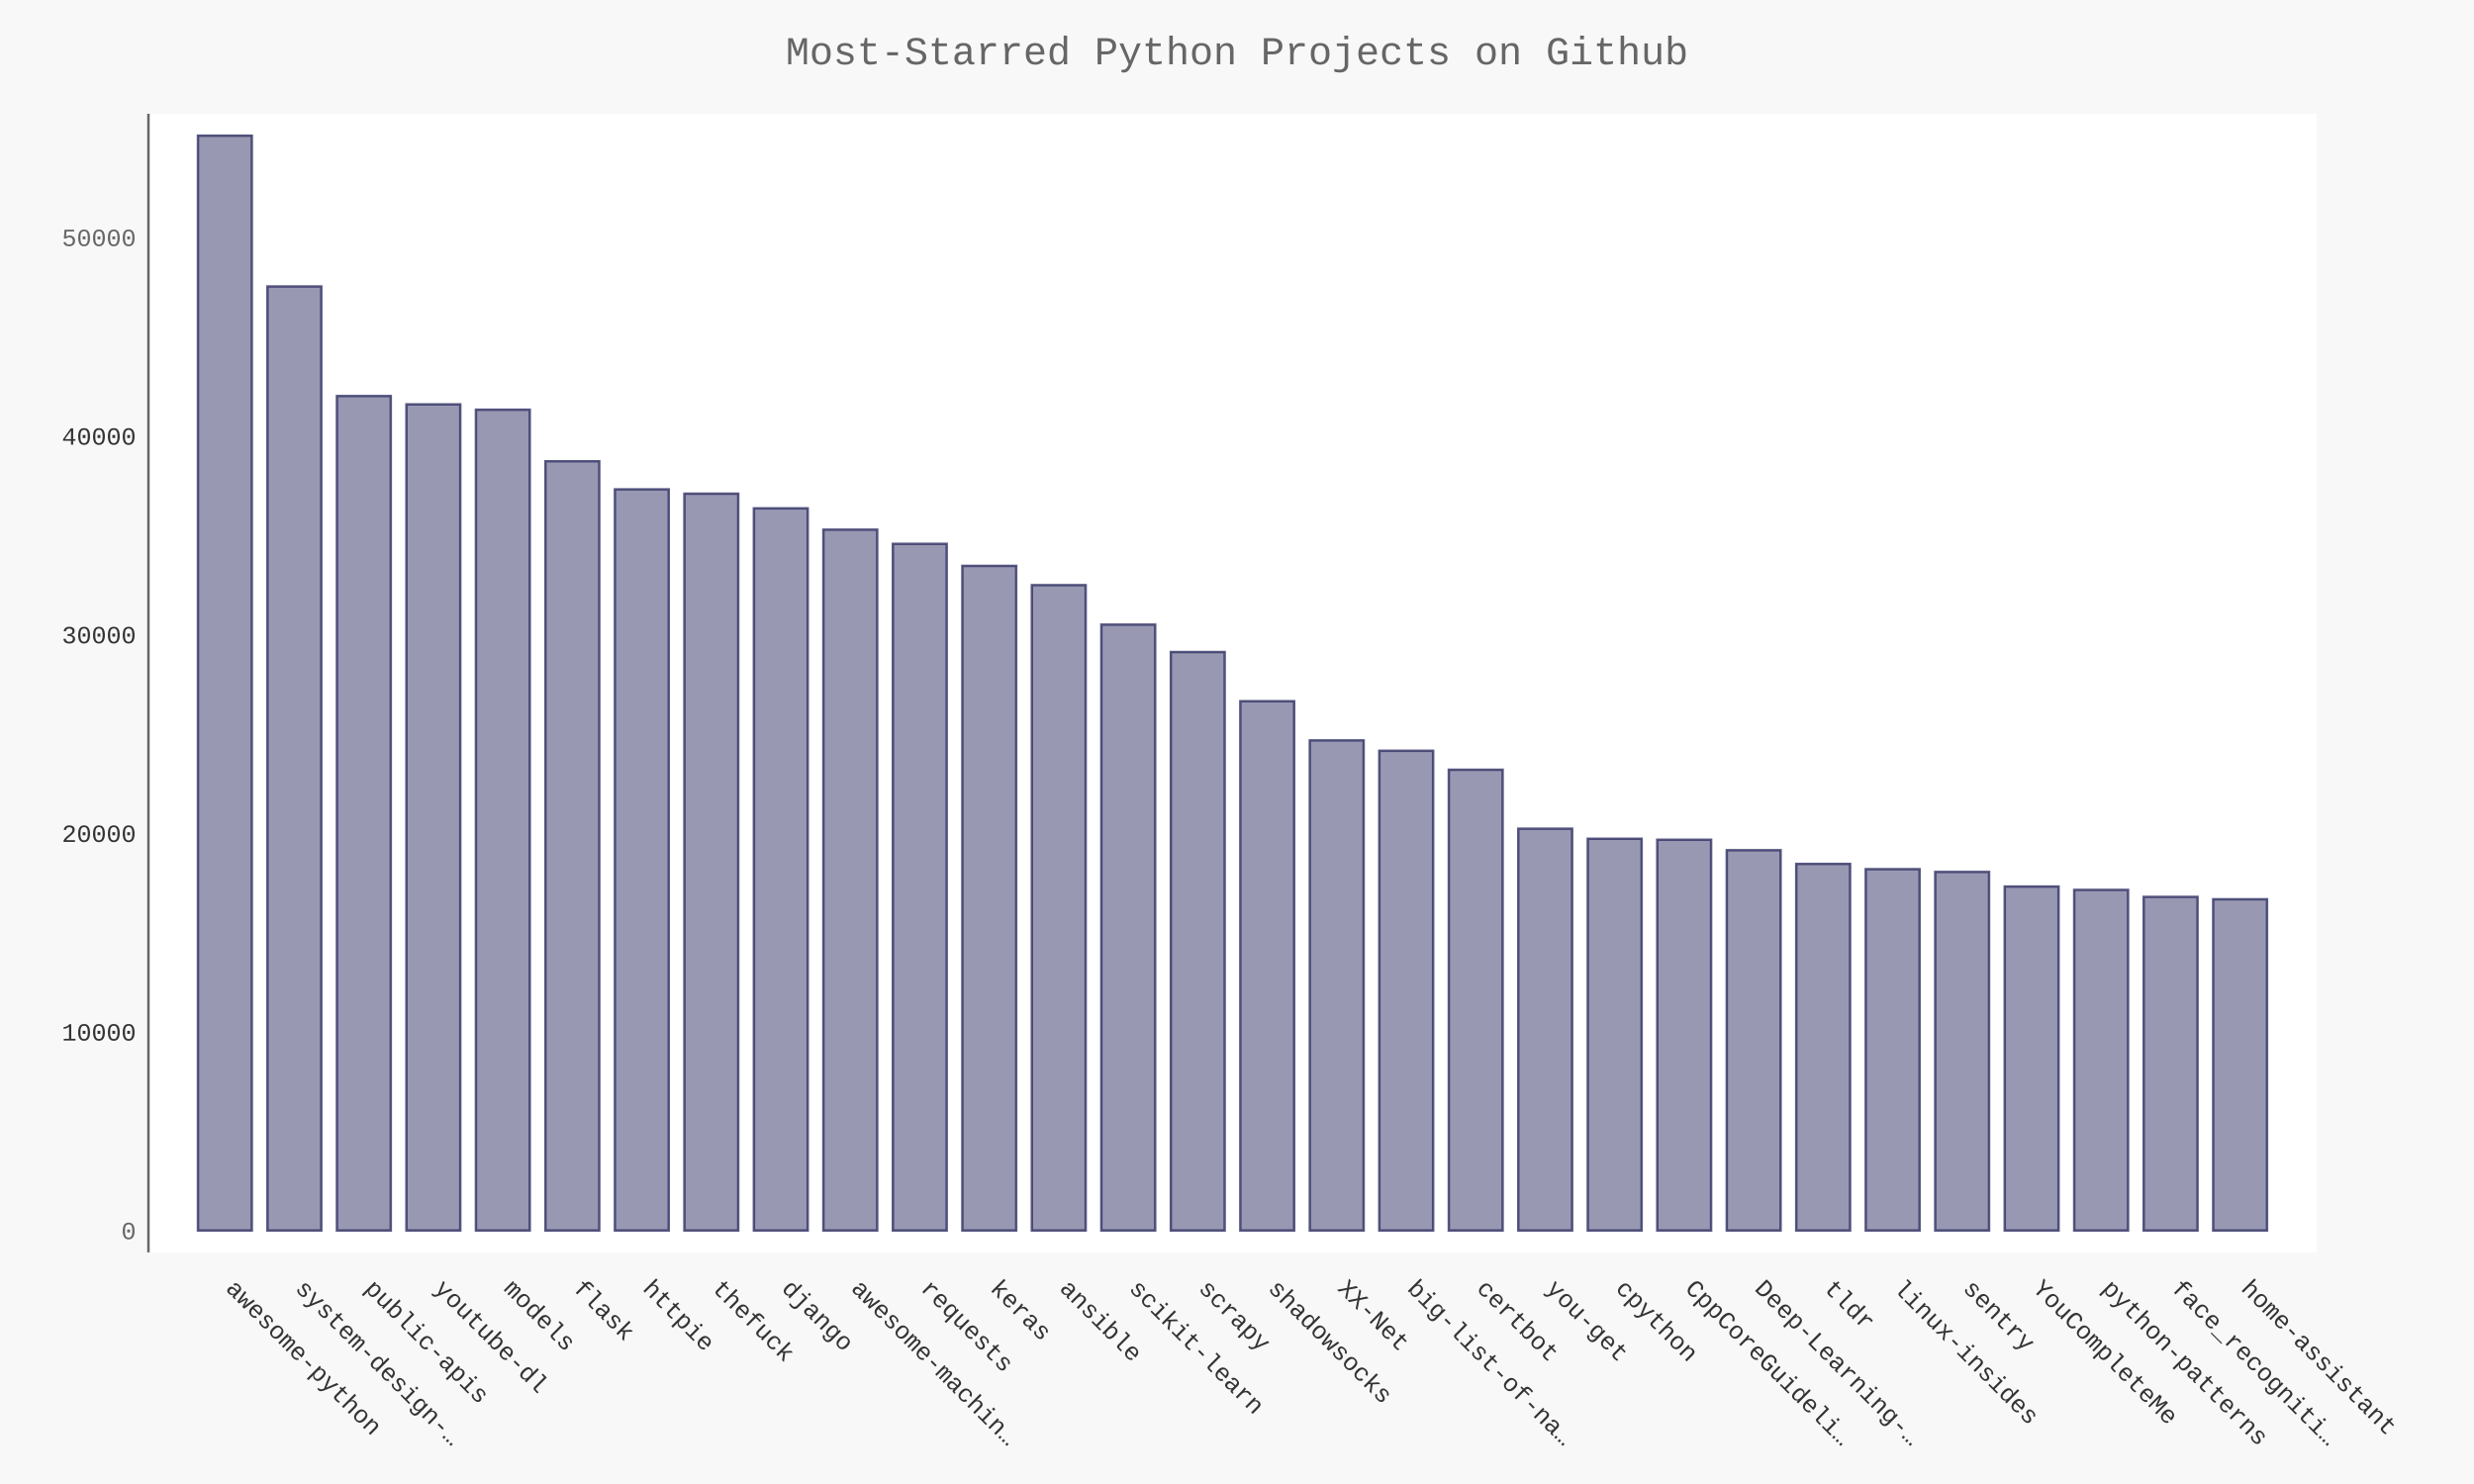
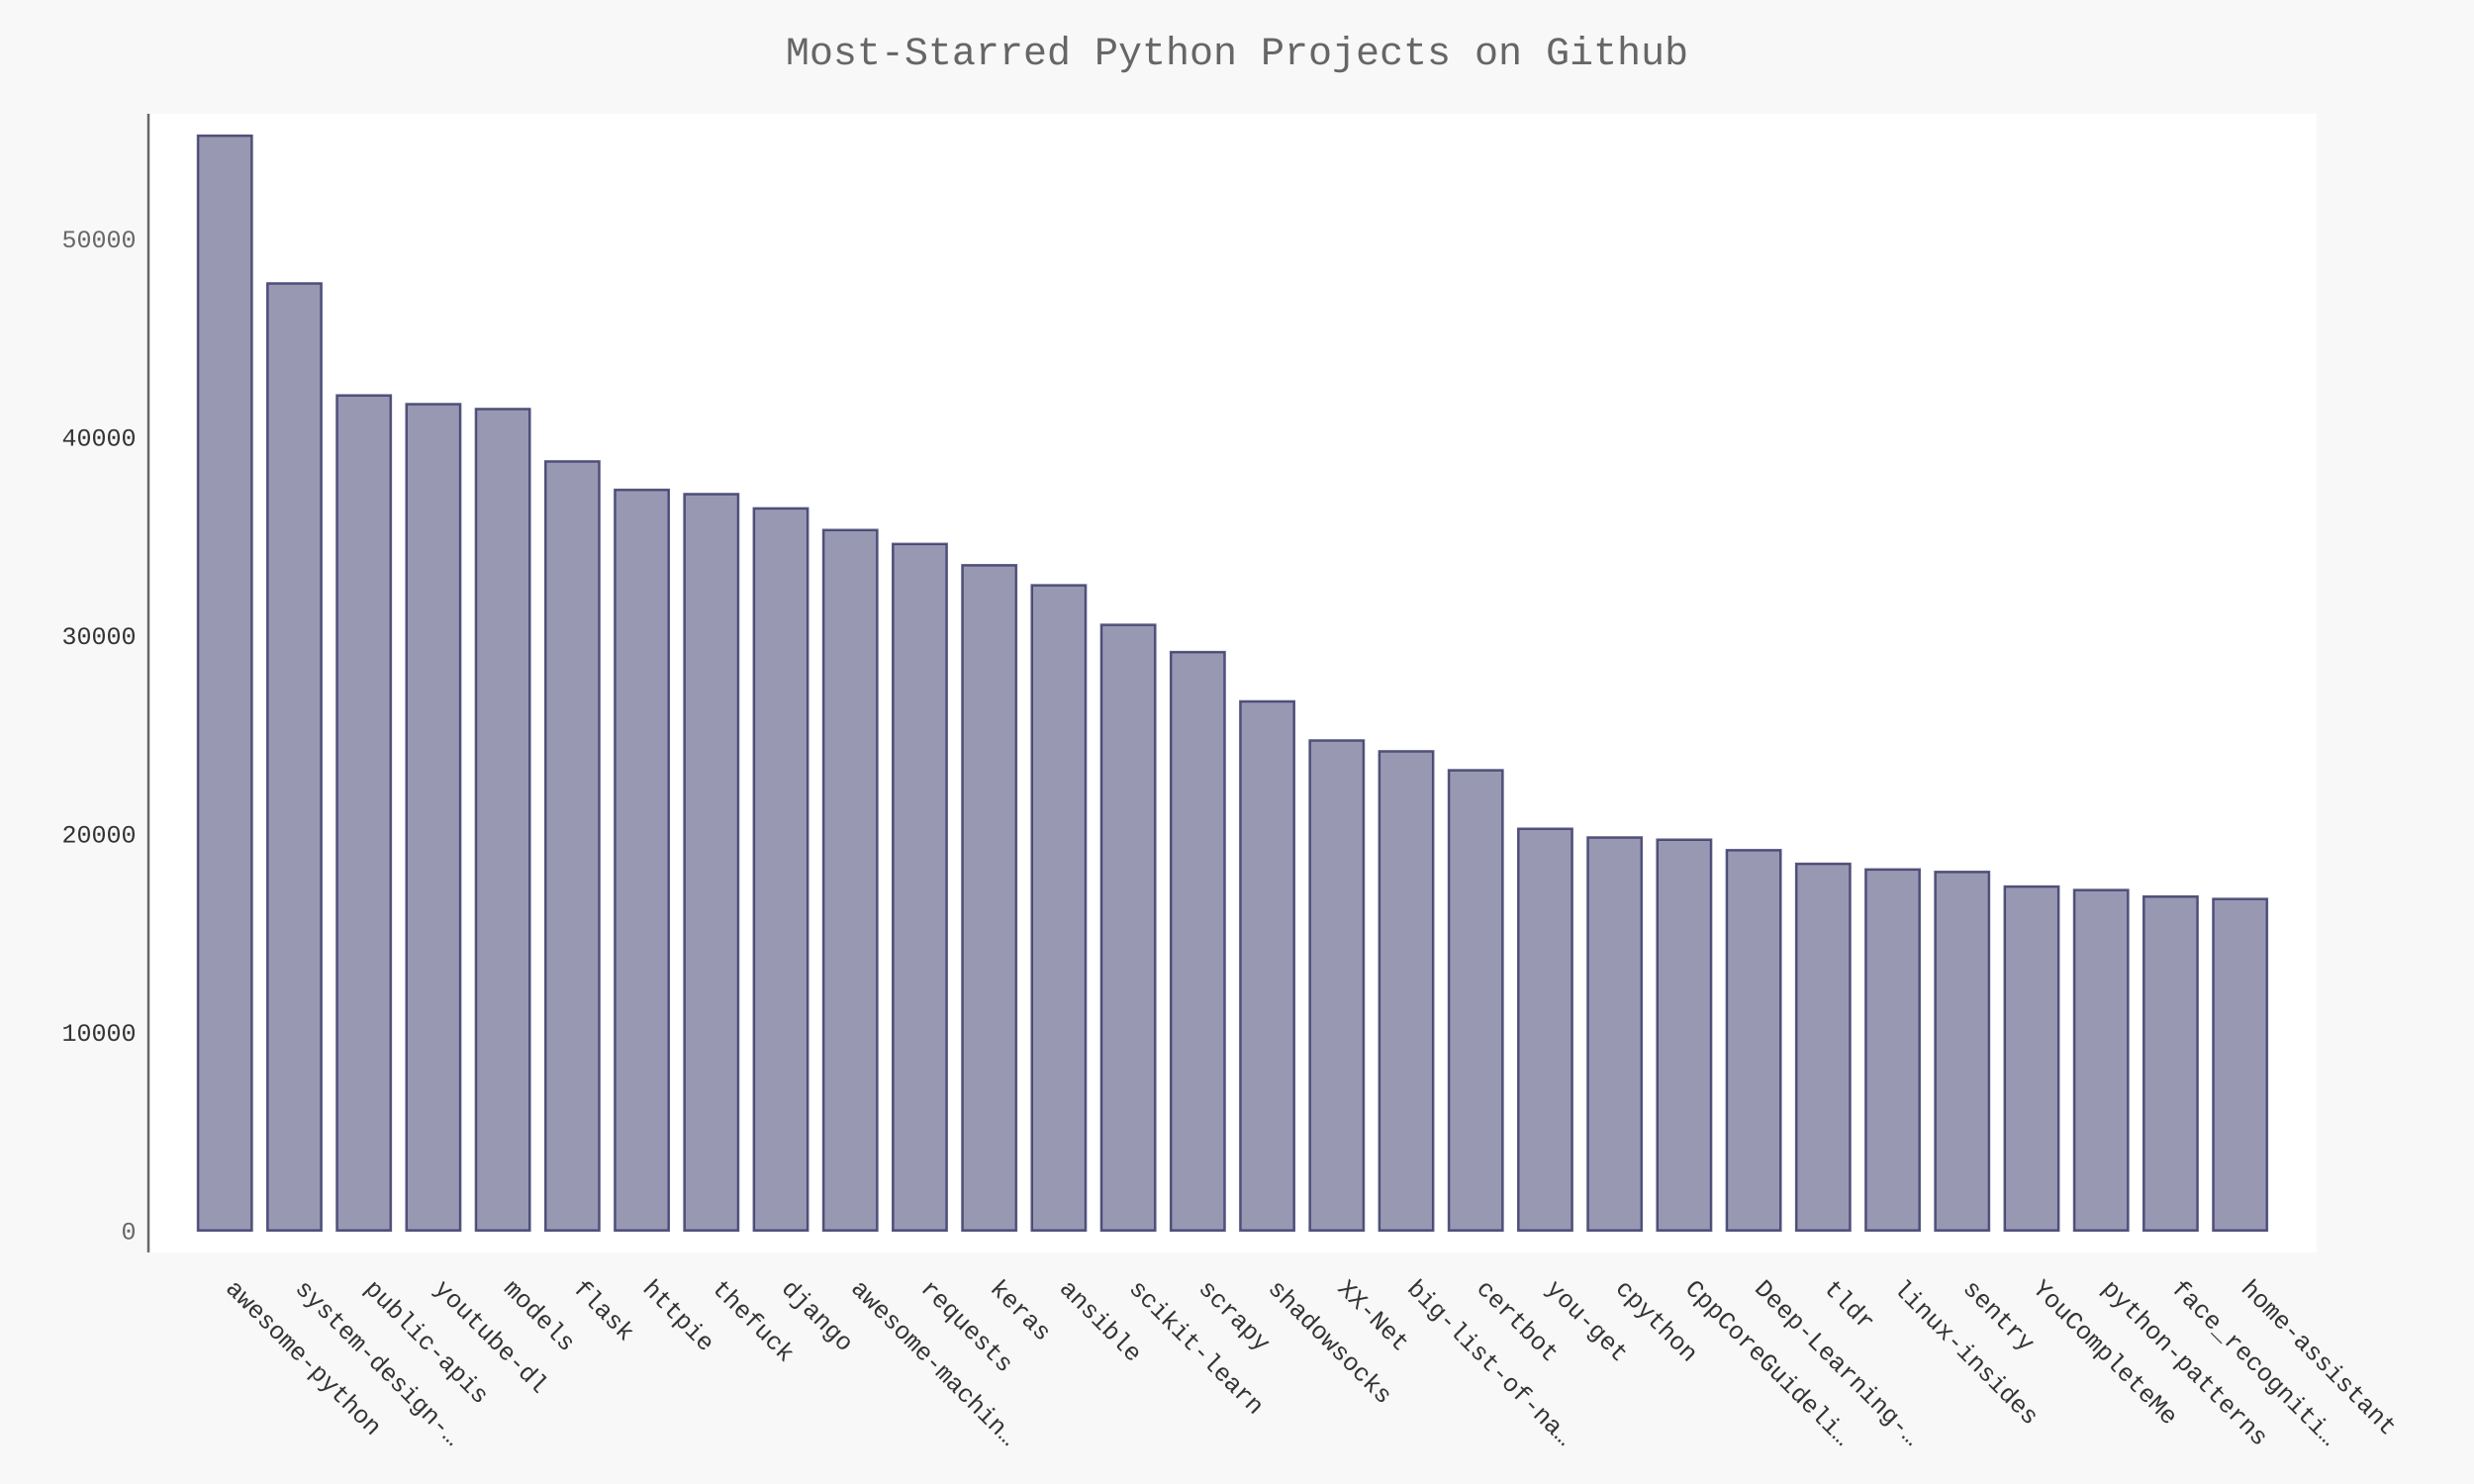
- <svg xmlns="http://www.w3.org/2000/svg" xmlns:xlink="http://www.w3.org/1999/xlink" class="pygal-chart" id="chart-6ec3aaa0-fa7e-4723-b931-1891cf53481b" viewBox="0 0 1000 600">
+ <svg xmlns="http://www.w3.org/2000/svg" xmlns:xlink="http://www.w3.org/1999/xlink" class="pygal-chart" id="chart-f69057b7-a9e9-4792-810e-74a436ed1f37" viewBox="0 0 1000 600">
  <defs>
-     <style type="text/css">#chart-6ec3aaa0-fa7e-4723-b931-1891cf53481b{-webkit-user-select:none;-webkit-font-smoothing:antialiased;font-family:Consolas,"Liberation Mono",Menlo,Courier,monospace}#chart-6ec3aaa0-fa7e-4723-b931-1891cf53481b .title{font-family:Consolas,"Liberation Mono",Menlo,Courier,monospace;font-size:16px}#chart-6ec3aaa0-fa7e-4723-b931-1891cf53481b .legends .legend text{font-family:Consolas,"Liberation Mono",Menlo,Courier,monospace;font-size:14px}#chart-6ec3aaa0-fa7e-4723-b931-1891cf53481b .axis text{font-family:Consolas,"Liberation Mono",Menlo,Courier,monospace;font-size:10px}#chart-6ec3aaa0-fa7e-4723-b931-1891cf53481b .axis text.major{font-family:Consolas,"Liberation Mono",Menlo,Courier,monospace;font-size:10px}#chart-6ec3aaa0-fa7e-4723-b931-1891cf53481b .text-overlay text.value{font-family:Consolas,"Liberation Mono",Menlo,Courier,monospace;font-size:16px}#chart-6ec3aaa0-fa7e-4723-b931-1891cf53481b .text-overlay text.label{font-family:Consolas,"Liberation Mono",Menlo,Courier,monospace;font-size:10px}#chart-6ec3aaa0-fa7e-4723-b931-1891cf53481b .tooltip{font-family:Consolas,"Liberation Mono",Menlo,Courier,monospace;font-size:14px}#chart-6ec3aaa0-fa7e-4723-b931-1891cf53481b text.no_data{font-family:Consolas,"Liberation Mono",Menlo,Courier,monospace;font-size:64px}
- #chart-6ec3aaa0-fa7e-4723-b931-1891cf53481b{background-color:#f8f8f8}#chart-6ec3aaa0-fa7e-4723-b931-1891cf53481b path,#chart-6ec3aaa0-fa7e-4723-b931-1891cf53481b line,#chart-6ec3aaa0-fa7e-4723-b931-1891cf53481b rect,#chart-6ec3aaa0-fa7e-4723-b931-1891cf53481b circle{-webkit-transition:250ms ease-in;-moz-transition:250ms ease-in;transition:250ms ease-in}#chart-6ec3aaa0-fa7e-4723-b931-1891cf53481b .graph &gt; .background{fill:#f8f8f8}#chart-6ec3aaa0-fa7e-4723-b931-1891cf53481b .plot &gt; .background{fill:#ffffff}#chart-6ec3aaa0-fa7e-4723-b931-1891cf53481b .graph{fill:#333}#chart-6ec3aaa0-fa7e-4723-b931-1891cf53481b text.no_data{fill:#666}#chart-6ec3aaa0-fa7e-4723-b931-1891cf53481b .title{fill:#666}#chart-6ec3aaa0-fa7e-4723-b931-1891cf53481b .legends .legend text{fill:#333}#chart-6ec3aaa0-fa7e-4723-b931-1891cf53481b .legends .legend:hover text{fill:#666}#chart-6ec3aaa0-fa7e-4723-b931-1891cf53481b .axis .line{stroke:#666}#chart-6ec3aaa0-fa7e-4723-b931-1891cf53481b .axis .guide.line{stroke:rgba(0,0,0,0.5)}#chart-6ec3aaa0-fa7e-4723-b931-1891cf53481b .axis .major.line{stroke:#333}#chart-6ec3aaa0-fa7e-4723-b931-1891cf53481b .axis text.major{fill:#666}#chart-6ec3aaa0-fa7e-4723-b931-1891cf53481b .axis.y .guides:hover .guide.line,#chart-6ec3aaa0-fa7e-4723-b931-1891cf53481b .line-graph .axis.x .guides:hover .guide.line,#chart-6ec3aaa0-fa7e-4723-b931-1891cf53481b .stackedline-graph .axis.x .guides:hover .guide.line,#chart-6ec3aaa0-fa7e-4723-b931-1891cf53481b .xy-graph .axis.x .guides:hover .guide.line{stroke:#666}#chart-6ec3aaa0-fa7e-4723-b931-1891cf53481b .axis .guides:hover text{fill:#666}#chart-6ec3aaa0-fa7e-4723-b931-1891cf53481b .reactive{fill-opacity:.5;stroke-opacity:.8}#chart-6ec3aaa0-fa7e-4723-b931-1891cf53481b .ci{stroke:#333}#chart-6ec3aaa0-fa7e-4723-b931-1891cf53481b .reactive.active,#chart-6ec3aaa0-fa7e-4723-b931-1891cf53481b .active .reactive{fill-opacity:.9;stroke-opacity:.9;stroke-width:4}#chart-6ec3aaa0-fa7e-4723-b931-1891cf53481b .ci .reactive.active{stroke-width:1.5}#chart-6ec3aaa0-fa7e-4723-b931-1891cf53481b .series text{fill:#666}#chart-6ec3aaa0-fa7e-4723-b931-1891cf53481b .tooltip rect{fill:#ffffff;stroke:#666;-webkit-transition:opacity 250ms ease-in;-moz-transition:opacity 250ms ease-in;transition:opacity 250ms ease-in}#chart-6ec3aaa0-fa7e-4723-b931-1891cf53481b .tooltip .label{fill:#333}#chart-6ec3aaa0-fa7e-4723-b931-1891cf53481b .tooltip .label{fill:#333}#chart-6ec3aaa0-fa7e-4723-b931-1891cf53481b .tooltip .legend{font-size:.8em;fill:rgba(0,0,0,0.5)}#chart-6ec3aaa0-fa7e-4723-b931-1891cf53481b .tooltip .x_label{font-size:.6em;fill:#666}#chart-6ec3aaa0-fa7e-4723-b931-1891cf53481b .tooltip .xlink{font-size:.5em;text-decoration:underline}#chart-6ec3aaa0-fa7e-4723-b931-1891cf53481b .tooltip .value{font-size:1.5em}#chart-6ec3aaa0-fa7e-4723-b931-1891cf53481b .bound{font-size:.5em}#chart-6ec3aaa0-fa7e-4723-b931-1891cf53481b .max-value{font-size:.75em;fill:rgba(0,0,0,0.5)}#chart-6ec3aaa0-fa7e-4723-b931-1891cf53481b .map-element{fill:#ffffff;stroke:rgba(0,0,0,0.5) !important}#chart-6ec3aaa0-fa7e-4723-b931-1891cf53481b .map-element .reactive{fill-opacity:inherit;stroke-opacity:inherit}#chart-6ec3aaa0-fa7e-4723-b931-1891cf53481b .color-0,#chart-6ec3aaa0-fa7e-4723-b931-1891cf53481b .color-0 a:visited{stroke:#333366;fill:#333366}#chart-6ec3aaa0-fa7e-4723-b931-1891cf53481b .text-overlay .color-0 text{fill:black}
- #chart-6ec3aaa0-fa7e-4723-b931-1891cf53481b text.no_data{text-anchor:middle}#chart-6ec3aaa0-fa7e-4723-b931-1891cf53481b .guide.line{fill:none}#chart-6ec3aaa0-fa7e-4723-b931-1891cf53481b .centered{text-anchor:middle}#chart-6ec3aaa0-fa7e-4723-b931-1891cf53481b .title{text-anchor:middle}#chart-6ec3aaa0-fa7e-4723-b931-1891cf53481b .legends .legend text{fill-opacity:1}#chart-6ec3aaa0-fa7e-4723-b931-1891cf53481b .axis.x text{text-anchor:middle}#chart-6ec3aaa0-fa7e-4723-b931-1891cf53481b .axis.x:not(.web) text[transform]{text-anchor:start}#chart-6ec3aaa0-fa7e-4723-b931-1891cf53481b .axis.x:not(.web) text[transform].backwards{text-anchor:end}#chart-6ec3aaa0-fa7e-4723-b931-1891cf53481b .axis.y text{text-anchor:end}#chart-6ec3aaa0-fa7e-4723-b931-1891cf53481b .axis.y text[transform].backwards{text-anchor:start}#chart-6ec3aaa0-fa7e-4723-b931-1891cf53481b .axis.y2 text{text-anchor:start}#chart-6ec3aaa0-fa7e-4723-b931-1891cf53481b .axis.y2 text[transform].backwards{text-anchor:end}#chart-6ec3aaa0-fa7e-4723-b931-1891cf53481b .axis .guide.line{stroke-dasharray:4,4}#chart-6ec3aaa0-fa7e-4723-b931-1891cf53481b .axis .major.guide.line{stroke-dasharray:6,6}#chart-6ec3aaa0-fa7e-4723-b931-1891cf53481b .horizontal .axis.y .guide.line,#chart-6ec3aaa0-fa7e-4723-b931-1891cf53481b .horizontal .axis.y2 .guide.line,#chart-6ec3aaa0-fa7e-4723-b931-1891cf53481b .vertical .axis.x .guide.line{opacity:0}#chart-6ec3aaa0-fa7e-4723-b931-1891cf53481b .horizontal .axis.always_show .guide.line,#chart-6ec3aaa0-fa7e-4723-b931-1891cf53481b .vertical .axis.always_show .guide.line{opacity:1 !important}#chart-6ec3aaa0-fa7e-4723-b931-1891cf53481b .axis.y .guides:hover .guide.line,#chart-6ec3aaa0-fa7e-4723-b931-1891cf53481b .axis.y2 .guides:hover .guide.line,#chart-6ec3aaa0-fa7e-4723-b931-1891cf53481b .axis.x .guides:hover .guide.line{opacity:1}#chart-6ec3aaa0-fa7e-4723-b931-1891cf53481b .axis .guides:hover text{opacity:1}#chart-6ec3aaa0-fa7e-4723-b931-1891cf53481b .nofill{fill:none}#chart-6ec3aaa0-fa7e-4723-b931-1891cf53481b .subtle-fill{fill-opacity:.2}#chart-6ec3aaa0-fa7e-4723-b931-1891cf53481b .dot{stroke-width:1px;fill-opacity:1}#chart-6ec3aaa0-fa7e-4723-b931-1891cf53481b .dot.active{stroke-width:5px}#chart-6ec3aaa0-fa7e-4723-b931-1891cf53481b .dot.negative{fill:transparent}#chart-6ec3aaa0-fa7e-4723-b931-1891cf53481b text,#chart-6ec3aaa0-fa7e-4723-b931-1891cf53481b tspan{stroke:none !important}#chart-6ec3aaa0-fa7e-4723-b931-1891cf53481b .series text.active{opacity:1}#chart-6ec3aaa0-fa7e-4723-b931-1891cf53481b .tooltip rect{fill-opacity:.95;stroke-width:.5}#chart-6ec3aaa0-fa7e-4723-b931-1891cf53481b .tooltip text{fill-opacity:1}#chart-6ec3aaa0-fa7e-4723-b931-1891cf53481b .showable{visibility:hidden}#chart-6ec3aaa0-fa7e-4723-b931-1891cf53481b .showable.shown{visibility:visible}#chart-6ec3aaa0-fa7e-4723-b931-1891cf53481b .gauge-background{fill:rgba(229,229,229,1);stroke:none}#chart-6ec3aaa0-fa7e-4723-b931-1891cf53481b .bg-lines{stroke:#f8f8f8;stroke-width:2px}</style>
+     <style type="text/css">#chart-f69057b7-a9e9-4792-810e-74a436ed1f37{-webkit-user-select:none;-webkit-font-smoothing:antialiased;font-family:Consolas,"Liberation Mono",Menlo,Courier,monospace}#chart-f69057b7-a9e9-4792-810e-74a436ed1f37 .title{font-family:Consolas,"Liberation Mono",Menlo,Courier,monospace;font-size:16px}#chart-f69057b7-a9e9-4792-810e-74a436ed1f37 .legends .legend text{font-family:Consolas,"Liberation Mono",Menlo,Courier,monospace;font-size:14px}#chart-f69057b7-a9e9-4792-810e-74a436ed1f37 .axis text{font-family:Consolas,"Liberation Mono",Menlo,Courier,monospace;font-size:10px}#chart-f69057b7-a9e9-4792-810e-74a436ed1f37 .axis text.major{font-family:Consolas,"Liberation Mono",Menlo,Courier,monospace;font-size:10px}#chart-f69057b7-a9e9-4792-810e-74a436ed1f37 .text-overlay text.value{font-family:Consolas,"Liberation Mono",Menlo,Courier,monospace;font-size:16px}#chart-f69057b7-a9e9-4792-810e-74a436ed1f37 .text-overlay text.label{font-family:Consolas,"Liberation Mono",Menlo,Courier,monospace;font-size:10px}#chart-f69057b7-a9e9-4792-810e-74a436ed1f37 .tooltip{font-family:Consolas,"Liberation Mono",Menlo,Courier,monospace;font-size:14px}#chart-f69057b7-a9e9-4792-810e-74a436ed1f37 text.no_data{font-family:Consolas,"Liberation Mono",Menlo,Courier,monospace;font-size:64px}
+ #chart-f69057b7-a9e9-4792-810e-74a436ed1f37{background-color:#f8f8f8}#chart-f69057b7-a9e9-4792-810e-74a436ed1f37 path,#chart-f69057b7-a9e9-4792-810e-74a436ed1f37 line,#chart-f69057b7-a9e9-4792-810e-74a436ed1f37 rect,#chart-f69057b7-a9e9-4792-810e-74a436ed1f37 circle{-webkit-transition:250ms ease-in;-moz-transition:250ms ease-in;transition:250ms ease-in}#chart-f69057b7-a9e9-4792-810e-74a436ed1f37 .graph &gt; .background{fill:#f8f8f8}#chart-f69057b7-a9e9-4792-810e-74a436ed1f37 .plot &gt; .background{fill:#ffffff}#chart-f69057b7-a9e9-4792-810e-74a436ed1f37 .graph{fill:#333}#chart-f69057b7-a9e9-4792-810e-74a436ed1f37 text.no_data{fill:#666}#chart-f69057b7-a9e9-4792-810e-74a436ed1f37 .title{fill:#666}#chart-f69057b7-a9e9-4792-810e-74a436ed1f37 .legends .legend text{fill:#333}#chart-f69057b7-a9e9-4792-810e-74a436ed1f37 .legends .legend:hover text{fill:#666}#chart-f69057b7-a9e9-4792-810e-74a436ed1f37 .axis .line{stroke:#666}#chart-f69057b7-a9e9-4792-810e-74a436ed1f37 .axis .guide.line{stroke:rgba(0,0,0,0.5)}#chart-f69057b7-a9e9-4792-810e-74a436ed1f37 .axis .major.line{stroke:#333}#chart-f69057b7-a9e9-4792-810e-74a436ed1f37 .axis text.major{fill:#666}#chart-f69057b7-a9e9-4792-810e-74a436ed1f37 .axis.y .guides:hover .guide.line,#chart-f69057b7-a9e9-4792-810e-74a436ed1f37 .line-graph .axis.x .guides:hover .guide.line,#chart-f69057b7-a9e9-4792-810e-74a436ed1f37 .stackedline-graph .axis.x .guides:hover .guide.line,#chart-f69057b7-a9e9-4792-810e-74a436ed1f37 .xy-graph .axis.x .guides:hover .guide.line{stroke:#666}#chart-f69057b7-a9e9-4792-810e-74a436ed1f37 .axis .guides:hover text{fill:#666}#chart-f69057b7-a9e9-4792-810e-74a436ed1f37 .reactive{fill-opacity:.5;stroke-opacity:.8}#chart-f69057b7-a9e9-4792-810e-74a436ed1f37 .ci{stroke:#333}#chart-f69057b7-a9e9-4792-810e-74a436ed1f37 .reactive.active,#chart-f69057b7-a9e9-4792-810e-74a436ed1f37 .active .reactive{fill-opacity:.9;stroke-opacity:.9;stroke-width:4}#chart-f69057b7-a9e9-4792-810e-74a436ed1f37 .ci .reactive.active{stroke-width:1.5}#chart-f69057b7-a9e9-4792-810e-74a436ed1f37 .series text{fill:#666}#chart-f69057b7-a9e9-4792-810e-74a436ed1f37 .tooltip rect{fill:#ffffff;stroke:#666;-webkit-transition:opacity 250ms ease-in;-moz-transition:opacity 250ms ease-in;transition:opacity 250ms ease-in}#chart-f69057b7-a9e9-4792-810e-74a436ed1f37 .tooltip .label{fill:#333}#chart-f69057b7-a9e9-4792-810e-74a436ed1f37 .tooltip .label{fill:#333}#chart-f69057b7-a9e9-4792-810e-74a436ed1f37 .tooltip .legend{font-size:.8em;fill:rgba(0,0,0,0.5)}#chart-f69057b7-a9e9-4792-810e-74a436ed1f37 .tooltip .x_label{font-size:.6em;fill:#666}#chart-f69057b7-a9e9-4792-810e-74a436ed1f37 .tooltip .xlink{font-size:.5em;text-decoration:underline}#chart-f69057b7-a9e9-4792-810e-74a436ed1f37 .tooltip .value{font-size:1.5em}#chart-f69057b7-a9e9-4792-810e-74a436ed1f37 .bound{font-size:.5em}#chart-f69057b7-a9e9-4792-810e-74a436ed1f37 .max-value{font-size:.75em;fill:rgba(0,0,0,0.5)}#chart-f69057b7-a9e9-4792-810e-74a436ed1f37 .map-element{fill:#ffffff;stroke:rgba(0,0,0,0.5) !important}#chart-f69057b7-a9e9-4792-810e-74a436ed1f37 .map-element .reactive{fill-opacity:inherit;stroke-opacity:inherit}#chart-f69057b7-a9e9-4792-810e-74a436ed1f37 .color-0,#chart-f69057b7-a9e9-4792-810e-74a436ed1f37 .color-0 a:visited{stroke:#333366;fill:#333366}#chart-f69057b7-a9e9-4792-810e-74a436ed1f37 .text-overlay .color-0 text{fill:black}
+ #chart-f69057b7-a9e9-4792-810e-74a436ed1f37 text.no_data{text-anchor:middle}#chart-f69057b7-a9e9-4792-810e-74a436ed1f37 .guide.line{fill:none}#chart-f69057b7-a9e9-4792-810e-74a436ed1f37 .centered{text-anchor:middle}#chart-f69057b7-a9e9-4792-810e-74a436ed1f37 .title{text-anchor:middle}#chart-f69057b7-a9e9-4792-810e-74a436ed1f37 .legends .legend text{fill-opacity:1}#chart-f69057b7-a9e9-4792-810e-74a436ed1f37 .axis.x text{text-anchor:middle}#chart-f69057b7-a9e9-4792-810e-74a436ed1f37 .axis.x:not(.web) text[transform]{text-anchor:start}#chart-f69057b7-a9e9-4792-810e-74a436ed1f37 .axis.x:not(.web) text[transform].backwards{text-anchor:end}#chart-f69057b7-a9e9-4792-810e-74a436ed1f37 .axis.y text{text-anchor:end}#chart-f69057b7-a9e9-4792-810e-74a436ed1f37 .axis.y text[transform].backwards{text-anchor:start}#chart-f69057b7-a9e9-4792-810e-74a436ed1f37 .axis.y2 text{text-anchor:start}#chart-f69057b7-a9e9-4792-810e-74a436ed1f37 .axis.y2 text[transform].backwards{text-anchor:end}#chart-f69057b7-a9e9-4792-810e-74a436ed1f37 .axis .guide.line{stroke-dasharray:4,4}#chart-f69057b7-a9e9-4792-810e-74a436ed1f37 .axis .major.guide.line{stroke-dasharray:6,6}#chart-f69057b7-a9e9-4792-810e-74a436ed1f37 .horizontal .axis.y .guide.line,#chart-f69057b7-a9e9-4792-810e-74a436ed1f37 .horizontal .axis.y2 .guide.line,#chart-f69057b7-a9e9-4792-810e-74a436ed1f37 .vertical .axis.x .guide.line{opacity:0}#chart-f69057b7-a9e9-4792-810e-74a436ed1f37 .horizontal .axis.always_show .guide.line,#chart-f69057b7-a9e9-4792-810e-74a436ed1f37 .vertical .axis.always_show .guide.line{opacity:1 !important}#chart-f69057b7-a9e9-4792-810e-74a436ed1f37 .axis.y .guides:hover .guide.line,#chart-f69057b7-a9e9-4792-810e-74a436ed1f37 .axis.y2 .guides:hover .guide.line,#chart-f69057b7-a9e9-4792-810e-74a436ed1f37 .axis.x .guides:hover .guide.line{opacity:1}#chart-f69057b7-a9e9-4792-810e-74a436ed1f37 .axis .guides:hover text{opacity:1}#chart-f69057b7-a9e9-4792-810e-74a436ed1f37 .nofill{fill:none}#chart-f69057b7-a9e9-4792-810e-74a436ed1f37 .subtle-fill{fill-opacity:.2}#chart-f69057b7-a9e9-4792-810e-74a436ed1f37 .dot{stroke-width:1px;fill-opacity:1}#chart-f69057b7-a9e9-4792-810e-74a436ed1f37 .dot.active{stroke-width:5px}#chart-f69057b7-a9e9-4792-810e-74a436ed1f37 .dot.negative{fill:transparent}#chart-f69057b7-a9e9-4792-810e-74a436ed1f37 text,#chart-f69057b7-a9e9-4792-810e-74a436ed1f37 tspan{stroke:none !important}#chart-f69057b7-a9e9-4792-810e-74a436ed1f37 .series text.active{opacity:1}#chart-f69057b7-a9e9-4792-810e-74a436ed1f37 .tooltip rect{fill-opacity:.95;stroke-width:.5}#chart-f69057b7-a9e9-4792-810e-74a436ed1f37 .tooltip text{fill-opacity:1}#chart-f69057b7-a9e9-4792-810e-74a436ed1f37 .showable{visibility:hidden}#chart-f69057b7-a9e9-4792-810e-74a436ed1f37 .showable.shown{visibility:visible}#chart-f69057b7-a9e9-4792-810e-74a436ed1f37 .gauge-background{fill:rgba(229,229,229,1);stroke:none}#chart-f69057b7-a9e9-4792-810e-74a436ed1f37 .bg-lines{stroke:#f8f8f8;stroke-width:2px}</style>
  </defs>
  <g class="graph bar-graph vertical">
    <rect class="background" height="600" width="1000" x="0" y="0" />
    <g class="plot" transform="translate(60, 46)">
      <rect class="background" height="460.36" width="876.36" x="0" y="0" />
      <g class="axis y">
        <g class="guides">
          <text class="major" x="-5" y="455.007">0</text>
        </g>
        <g class="guides">
-           <text class="" x="-5" y="374.703">10000</text>
-         </g>
-         <g class="guides">
-           <text class="" x="-5" y="294.398">20000</text>
-         </g>
-         <g class="guides">
-           <text class="" x="-5" y="214.094">30000</text>
-         </g>
-         <g class="guides">
-           <text class="" x="-5" y="133.789">40000</text>
-         </g>
-         <g class="guides">
-           <text class="major" x="-5" y="53.485">50000</text>
+           <text class="" x="-5" y="374.806">10000</text>
+         </g>
+         <g class="guides">
+           <text class="" x="-5" y="294.605">20000</text>
+         </g>
+         <g class="guides">
+           <text class="" x="-5" y="214.404">30000</text>
+         </g>
+         <g class="guides">
+           <text class="" x="-5" y="134.203">40000</text>
+         </g>
+         <g class="guides">
+           <text class="major" x="-5" y="54.002">50000</text>
        </g>
      </g>
      <g class="axis x">
        <path class="line" d="M0 0 v460.36" />
        <g class="guides">
          <path class="guide line" d="M30.897 0 v460.36" />
          <text class="" transform="rotate(45 30.89732 475.3604)" x="30.897" y="475.36">awesome-python</text>
        </g>
        <g class="guides">
          <path class="guide line" d="M58.986 0 v460.36" />
          <text class="" transform="rotate(45 58.9858 475.3604)" x="58.986" y="475.36">system-design-…</text>
        </g>
        <g class="guides">
          <path class="guide line" d="M87.074 0 v460.36" />
          <text class="" transform="rotate(45 87.07427 475.3604)" x="87.074" y="475.36">public-apis</text>
        </g>
        <g class="guides">
          <path class="guide line" d="M115.163 0 v460.36" />
          <text class="" transform="rotate(45 115.1627 475.3604)" x="115.163" y="475.36">youtube-dl</text>
        </g>
        <g class="guides">
          <path class="guide line" d="M143.251 0 v460.36" />
          <text class="" transform="rotate(45 143.2512 475.3604)" x="143.251" y="475.36">models</text>
        </g>
        <g class="guides">
          <path class="guide line" d="M171.34 0 v460.36" />
          <text class="" transform="rotate(45 171.3397 475.3604)" x="171.34" y="475.36">flask</text>
        </g>
        <g class="guides">
          <path class="guide line" d="M199.428 0 v460.36" />
          <text class="" transform="rotate(45 199.4282 475.3604)" x="199.428" y="475.36">httpie</text>
        </g>
        <g class="guides">
          <path class="guide line" d="M227.517 0 v460.36" />
          <text class="" transform="rotate(45 227.5166 475.3604)" x="227.517" y="475.36">thefuck</text>
        </g>
        <g class="guides">
          <path class="guide line" d="M255.605 0 v460.36" />
          <text class="" transform="rotate(45 255.6051 475.3604)" x="255.605" y="475.36">django</text>
        </g>
        <g class="guides">
          <path class="guide line" d="M283.694 0 v460.36" />
          <text class="" transform="rotate(45 283.6936 475.3604)" x="283.694" y="475.36">awesome-machin…</text>
        </g>
        <g class="guides">
          <path class="guide line" d="M311.782 0 v460.36" />
          <text class="" transform="rotate(45 311.7821 475.3604)" x="311.782" y="475.36">requests</text>
        </g>
        <g class="guides">
          <path class="guide line" d="M339.871 0 v460.36" />
          <text class="" transform="rotate(45 339.8705 475.3604)" x="339.871" y="475.36">keras</text>
        </g>
        <g class="guides">
          <path class="guide line" d="M367.959 0 v460.36" />
          <text class="" transform="rotate(45 367.959 475.3604)" x="367.959" y="475.36">ansible</text>
        </g>
        <g class="guides">
          <path class="guide line" d="M396.047 0 v460.36" />
          <text class="" transform="rotate(45 396.0475 475.3604)" x="396.047" y="475.36">scikit-learn</text>
        </g>
        <g class="guides">
          <path class="guide line" d="M424.136 0 v460.36" />
          <text class="" transform="rotate(45 424.136 475.3604)" x="424.136" y="475.36">scrapy</text>
        </g>
        <g class="guides">
          <path class="guide line" d="M452.224 0 v460.36" />
          <text class="" transform="rotate(45 452.2244 475.3604)" x="452.224" y="475.36">shadowsocks</text>
        </g>
        <g class="guides">
          <path class="guide line" d="M480.313 0 v460.36" />
          <text class="" transform="rotate(45 480.3129 475.3604)" x="480.313" y="475.36">XX-Net</text>
        </g>
        <g class="guides">
          <path class="guide line" d="M508.401 0 v460.36" />
          <text class="" transform="rotate(45 508.4014 475.3604)" x="508.401" y="475.36">big-list-of-na…</text>
        </g>
        <g class="guides">
          <path class="guide line" d="M536.49 0 v460.36" />
          <text class="" transform="rotate(45 536.4899 475.3604)" x="536.49" y="475.36">certbot</text>
        </g>
        <g class="guides">
          <path class="guide line" d="M564.578 0 v460.36" />
          <text class="" transform="rotate(45 564.5783 475.3604)" x="564.578" y="475.36">you-get</text>
        </g>
        <g class="guides">
          <path class="guide line" d="M592.667 0 v460.36" />
          <text class="" transform="rotate(45 592.6668 475.3604)" x="592.667" y="475.36">cpython</text>
        </g>
        <g class="guides">
          <path class="guide line" d="M620.755 0 v460.36" />
          <text class="" transform="rotate(45 620.7553 475.3604)" x="620.755" y="475.36">CppCoreGuideli…</text>
        </g>
        <g class="guides">
          <path class="guide line" d="M648.844 0 v460.36" />
          <text class="" transform="rotate(45 648.8438 475.3604)" x="648.844" y="475.36">Deep-Learning-…</text>
        </g>
        <g class="guides">
          <path class="guide line" d="M676.932 0 v460.36" />
          <text class="" transform="rotate(45 676.9322 475.3604)" x="676.932" y="475.36">tldr</text>
        </g>
        <g class="guides">
          <path class="guide line" d="M705.021 0 v460.36" />
          <text class="" transform="rotate(45 705.0207 475.3604)" x="705.021" y="475.36">linux-insides</text>
        </g>
        <g class="guides">
          <path class="guide line" d="M733.109 0 v460.36" />
          <text class="" transform="rotate(45 733.1092 475.3604)" x="733.109" y="475.36">sentry</text>
        </g>
        <g class="guides">
          <path class="guide line" d="M761.198 0 v460.36" />
          <text class="" transform="rotate(45 761.1976 475.3604)" x="761.198" y="475.36">YouCompleteMe</text>
        </g>
        <g class="guides">
          <path class="guide line" d="M789.286 0 v460.36" />
          <text class="" transform="rotate(45 789.2861 475.3604)" x="789.286" y="475.36">python-patterns</text>
        </g>
        <g class="guides">
          <path class="guide line" d="M817.375 0 v460.36" />
          <text class="" transform="rotate(45 817.3746 475.3604)" x="817.375" y="475.36">face_recogniti…</text>
        </g>
        <g class="guides">
          <path class="guide line" d="M845.463 0 v460.36" />
          <text class="" transform="rotate(45 845.4631 475.3604)" x="845.463" y="475.36">home-assistant</text>
        </g>
      </g>
      <g class="series serie-0 color-0">
        <g class="bars">
          <g class="bar">
            <a target="_blank" xlink:href="https://github.com/vinta/awesome-python">
              <rect class="rect reactive tooltip-trigger" height="442.654" rx="0" ry="0" width="21.752" x="20.021" y="8.853" />
            </a>
          </g>
          <g class="bar">
            <a target="_blank" xlink:href="https://github.com/donnemartin/system-design-primer">
-               <rect class="rect reactive tooltip-trigger" height="381.679" rx="0" ry="0" width="21.752" x="48.11" y="69.828" />
+               <rect class="rect reactive tooltip-trigger" height="382.92" rx="0" ry="0" width="21.752" x="48.11" y="68.587" />
            </a>
          </g>
          <g class="bar">
            <a target="_blank" xlink:href="https://github.com/toddmotto/public-apis">
-               <rect class="rect reactive tooltip-trigger" height="337.383" rx="0" ry="0" width="21.752" x="76.198" y="114.124" />
+               <rect class="rect reactive tooltip-trigger" height="337.639" rx="0" ry="0" width="21.752" x="76.198" y="113.868" />
            </a>
          </g>
          <g class="bar">
            <a target="_blank" xlink:href="https://github.com/rg3/youtube-dl">
-               <rect class="rect reactive tooltip-trigger" height="334.01" rx="0" ry="0" width="21.752" x="104.287" y="117.497" />
+               <rect class="rect reactive tooltip-trigger" height="334.11" rx="0" ry="0" width="21.752" x="104.287" y="117.397" />
            </a>
          </g>
          <g class="bar">
            <a target="_blank" xlink:href="https://github.com/tensorflow/models">
-               <rect class="rect reactive tooltip-trigger" height="331.858" rx="0" ry="0" width="21.752" x="132.375" y="119.649" />
+               <rect class="rect reactive tooltip-trigger" height="332.137" rx="0" ry="0" width="21.752" x="132.375" y="119.37" />
            </a>
          </g>
          <g class="bar">
            <a target="_blank" xlink:href="https://github.com/pallets/flask">
-               <rect class="rect reactive tooltip-trigger" height="311.019" rx="0" ry="0" width="21.752" x="160.464" y="140.488" />
+               <rect class="rect reactive tooltip-trigger" height="310.948" rx="0" ry="0" width="21.752" x="160.464" y="140.559" />
            </a>
          </g>
          <g class="bar">
            <a target="_blank" xlink:href="https://github.com/jakubroztocil/httpie">
-               <rect class="rect reactive tooltip-trigger" height="299.656" rx="0" ry="0" width="21.752" x="188.552" y="151.851" />
+               <rect class="rect reactive tooltip-trigger" height="299.471" rx="0" ry="0" width="21.752" x="188.552" y="152.036" />
            </a>
          </g>
          <g class="bar">
            <a target="_blank" xlink:href="https://github.com/nvbn/thefuck">
-               <rect class="rect reactive tooltip-trigger" height="297.905" rx="0" ry="0" width="21.752" x="216.641" y="153.602" />
+               <rect class="rect reactive tooltip-trigger" height="297.739" rx="0" ry="0" width="21.752" x="216.641" y="153.769" />
            </a>
          </g>
          <g class="bar">
            <a target="_blank" xlink:href="https://github.com/django/django">
-               <rect class="rect reactive tooltip-trigger" height="291.979" rx="0" ry="0" width="21.752" x="244.729" y="159.528" />
+               <rect class="rect reactive tooltip-trigger" height="291.964" rx="0" ry="0" width="21.752" x="244.729" y="159.543" />
            </a>
          </g>
          <g class="bar">
            <a target="_blank" xlink:href="https://github.com/josephmisiti/awesome-machine-learning">
-               <rect class="rect reactive tooltip-trigger" height="283.354" rx="0" ry="0" width="21.752" x="272.818" y="168.153" />
+               <rect class="rect reactive tooltip-trigger" height="283.214" rx="0" ry="0" width="21.752" x="272.818" y="168.293" />
            </a>
          </g>
          <g class="bar">
            <a target="_blank" xlink:href="https://github.com/requests/requests">
-               <rect class="rect reactive tooltip-trigger" height="277.629" rx="0" ry="0" width="21.752" x="300.906" y="173.879" />
+               <rect class="rect reactive tooltip-trigger" height="277.576" rx="0" ry="0" width="21.752" x="300.906" y="173.931" />
            </a>
          </g>
          <g class="bar">
            <a target="_blank" xlink:href="https://github.com/keras-team/keras">
-               <rect class="rect reactive tooltip-trigger" height="268.723" rx="0" ry="0" width="21.752" x="328.995" y="182.785" />
+               <rect class="rect reactive tooltip-trigger" height="268.979" rx="0" ry="0" width="21.752" x="328.995" y="182.529" />
            </a>
          </g>
          <g class="bar">
            <a target="_blank" xlink:href="https://github.com/ansible/ansible">
-               <rect class="rect reactive tooltip-trigger" height="260.933" rx="0" ry="0" width="21.752" x="357.083" y="190.574" />
+               <rect class="rect reactive tooltip-trigger" height="260.878" rx="0" ry="0" width="21.752" x="357.083" y="190.629" />
            </a>
          </g>
          <g class="bar">
            <a target="_blank" xlink:href="https://github.com/scikit-learn/scikit-learn">
-               <rect class="rect reactive tooltip-trigger" height="244.961" rx="0" ry="0" width="21.752" x="385.172" y="206.547" />
+               <rect class="rect reactive tooltip-trigger" height="244.878" rx="0" ry="0" width="21.752" x="385.172" y="206.629" />
            </a>
          </g>
          <g class="bar">
            <a target="_blank" xlink:href="https://github.com/scrapy/scrapy">
-               <rect class="rect reactive tooltip-trigger" height="233.887" rx="0" ry="0" width="21.752" x="413.26" y="217.621" />
+               <rect class="rect reactive tooltip-trigger" height="233.859" rx="0" ry="0" width="21.752" x="413.26" y="217.649" />
            </a>
          </g>
          <g class="bar">
            <a target="_blank" xlink:href="https://github.com/shadowsocks/shadowsocks">
-               <rect class="rect reactive tooltip-trigger" height="213.995" rx="0" ry="0" width="21.752" x="441.349" y="237.512" />
+               <rect class="rect reactive tooltip-trigger" height="213.921" rx="0" ry="0" width="21.752" x="441.349" y="237.587" />
            </a>
          </g>
          <g class="bar">
            <a target="_blank" xlink:href="https://github.com/XX-net/XX-Net">
-               <rect class="rect reactive tooltip-trigger" height="198.159" rx="0" ry="0" width="21.752" x="469.437" y="253.348" />
+               <rect class="rect reactive tooltip-trigger" height="198.121" rx="0" ry="0" width="21.752" x="469.437" y="253.386" />
            </a>
          </g>
          <g class="bar">
            <a target="_blank" xlink:href="https://github.com/minimaxir/big-list-of-naughty-strings">
-               <rect class="rect reactive tooltip-trigger" height="193.967" rx="0" ry="0" width="21.752" x="497.526" y="257.54" />
+               <rect class="rect reactive tooltip-trigger" height="193.742" rx="0" ry="0" width="21.752" x="497.526" y="257.765" />
            </a>
          </g>
          <g class="bar">
            <a target="_blank" xlink:href="https://github.com/certbot/certbot">
-               <rect class="rect reactive tooltip-trigger" height="186.29" rx="0" ry="0" width="21.752" x="525.614" y="265.217" />
+               <rect class="rect reactive tooltip-trigger" height="186.091" rx="0" ry="0" width="21.752" x="525.614" y="265.417" />
            </a>
          </g>
          <g class="bar">
            <a target="_blank" xlink:href="https://github.com/soimort/you-get">
-               <rect class="rect reactive tooltip-trigger" height="162.456" rx="0" ry="0" width="21.752" x="553.702" y="289.051" />
+               <rect class="rect reactive tooltip-trigger" height="162.423" rx="0" ry="0" width="21.752" x="553.702" y="289.084" />
            </a>
          </g>
          <g class="bar">
            <a target="_blank" xlink:href="https://github.com/python/cpython">
-               <rect class="rect reactive tooltip-trigger" height="158.393" rx="0" ry="0" width="21.752" x="581.791" y="293.115" />
+               <rect class="rect reactive tooltip-trigger" height="158.911" rx="0" ry="0" width="21.752" x="581.791" y="292.597" />
            </a>
          </g>
          <g class="bar">
            <a target="_blank" xlink:href="https://github.com/isocpp/CppCoreGuidelines">
-               <rect class="rect reactive tooltip-trigger" height="157.991" rx="0" ry="0" width="21.752" x="609.879" y="293.516" />
+               <rect class="rect reactive tooltip-trigger" height="158.004" rx="0" ry="0" width="21.752" x="609.879" y="293.503" />
            </a>
          </g>
          <g class="bar">
            <a target="_blank" xlink:href="https://github.com/floodsung/Deep-Learning-Papers-Reading-Roadmap">
-               <rect class="rect reactive tooltip-trigger" height="153.759" rx="0" ry="0" width="21.752" x="637.968" y="297.748" />
+               <rect class="rect reactive tooltip-trigger" height="153.778" rx="0" ry="0" width="21.752" x="637.968" y="297.73" />
            </a>
          </g>
          <g class="bar">
            <a target="_blank" xlink:href="https://github.com/tldr-pages/tldr">
-               <rect class="rect reactive tooltip-trigger" height="148.21" rx="0" ry="0" width="21.752" x="666.056" y="303.297" />
+               <rect class="rect reactive tooltip-trigger" height="148.268" rx="0" ry="0" width="21.752" x="666.056" y="303.239" />
            </a>
          </g>
          <g class="bar">
            <a target="_blank" xlink:href="https://github.com/0xAX/linux-insides">
-               <rect class="rect reactive tooltip-trigger" height="146.09" rx="0" ry="0" width="21.752" x="694.145" y="305.417" />
+               <rect class="rect reactive tooltip-trigger" height="145.974" rx="0" ry="0" width="21.752" x="694.145" y="305.533" />
            </a>
          </g>
          <g class="bar">
            <a target="_blank" xlink:href="https://github.com/getsentry/sentry">
-               <rect class="rect reactive tooltip-trigger" height="144.966" rx="0" ry="0" width="21.752" x="722.233" y="306.542" />
+               <rect class="rect reactive tooltip-trigger" height="144.98" rx="0" ry="0" width="21.752" x="722.233" y="306.528" />
            </a>
          </g>
          <g class="bar">
            <a target="_blank" xlink:href="https://github.com/Valloric/YouCompleteMe">
-               <rect class="rect reactive tooltip-trigger" height="139.063" rx="0" ry="0" width="21.752" x="750.322" y="312.444" />
+               <rect class="rect reactive tooltip-trigger" height="139.069" rx="0" ry="0" width="21.752" x="750.322" y="312.439" />
            </a>
          </g>
          <g class="bar">
            <a target="_blank" xlink:href="https://github.com/faif/python-patterns">
-               <rect class="rect reactive tooltip-trigger" height="137.706" rx="0" ry="0" width="21.752" x="778.41" y="313.801" />
+               <rect class="rect reactive tooltip-trigger" height="137.657" rx="0" ry="0" width="21.752" x="778.41" y="313.85" />
            </a>
          </g>
          <g class="bar">
            <a target="_blank" xlink:href="https://github.com/ageitgey/face_recognition">
-               <rect class="rect reactive tooltip-trigger" height="134.879" rx="0" ry="0" width="21.752" x="806.499" y="316.628" />
+               <rect class="rect reactive tooltip-trigger" height="135.011" rx="0" ry="0" width="21.752" x="806.499" y="316.497" />
            </a>
          </g>
          <g class="bar">
            <a target="_blank" xlink:href="https://github.com/home-assistant/home-assistant">
-               <rect class="rect reactive tooltip-trigger" height="133.924" rx="0" ry="0" width="21.752" x="834.587" y="317.584" />
+               <rect class="rect reactive tooltip-trigger" height="134.048" rx="0" ry="0" width="21.752" x="834.587" y="317.459" />
            </a>
          </g>
        </g>
      </g>
    </g>
    <g class="titles">
      <text class="title plot_title" x="500.0" y="26">Most-Starred Python Projects on Github</text>
    </g>
    <g class="plot overlay" transform="translate(60, 46)">
      <g class="series serie-0 color-0" />
    </g>
    <g class="plot text-overlay" transform="translate(60, 46)">
      <g class="series serie-0 color-0" />
    </g>
    <g class="plot tooltip-overlay" transform="translate(60, 46)">
      <g class="tooltip" style="opacity: 0" transform="translate(0 0)">
        <rect class="tooltip-box" height="0" rx="0" ry="0" width="0" />
        <g class="text" />
      </g>
    </g>
  </g>
</svg>
